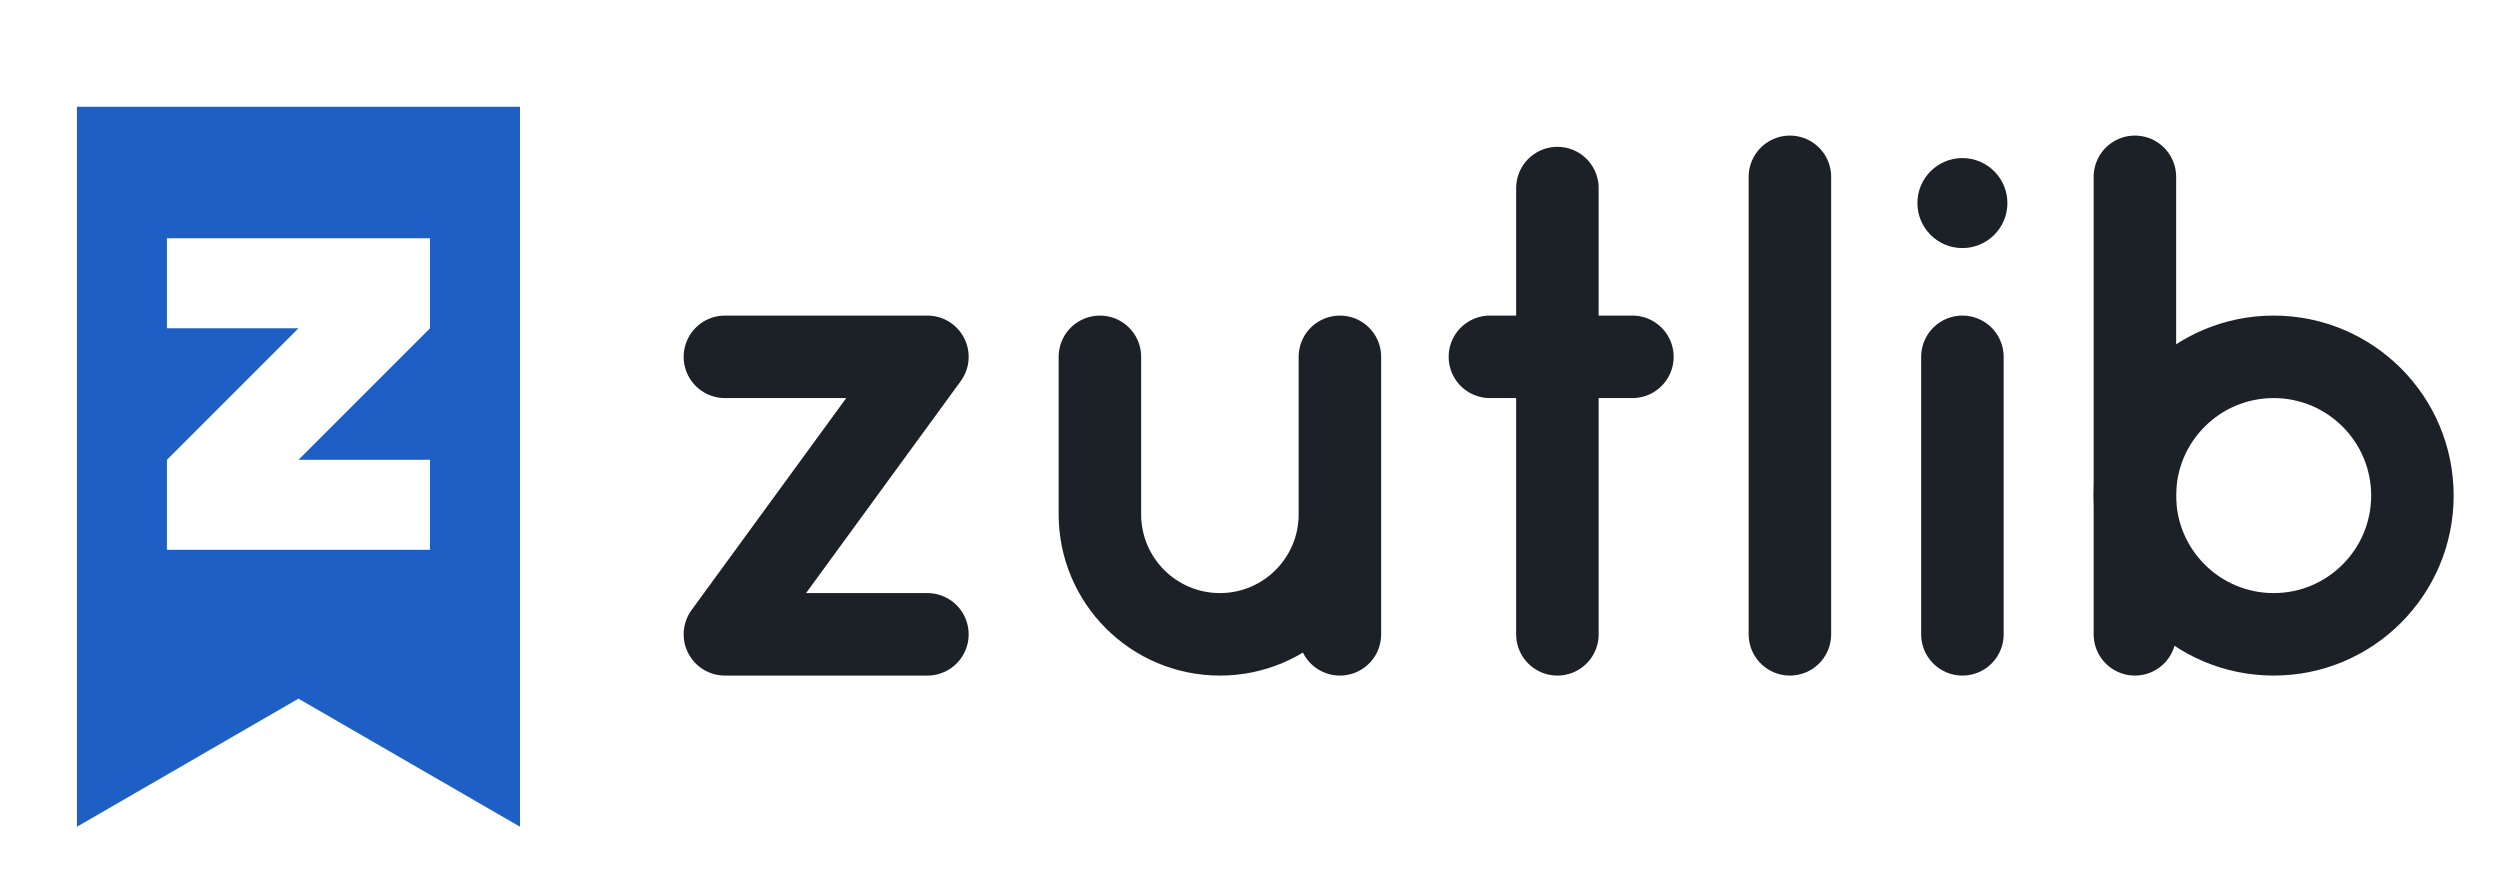
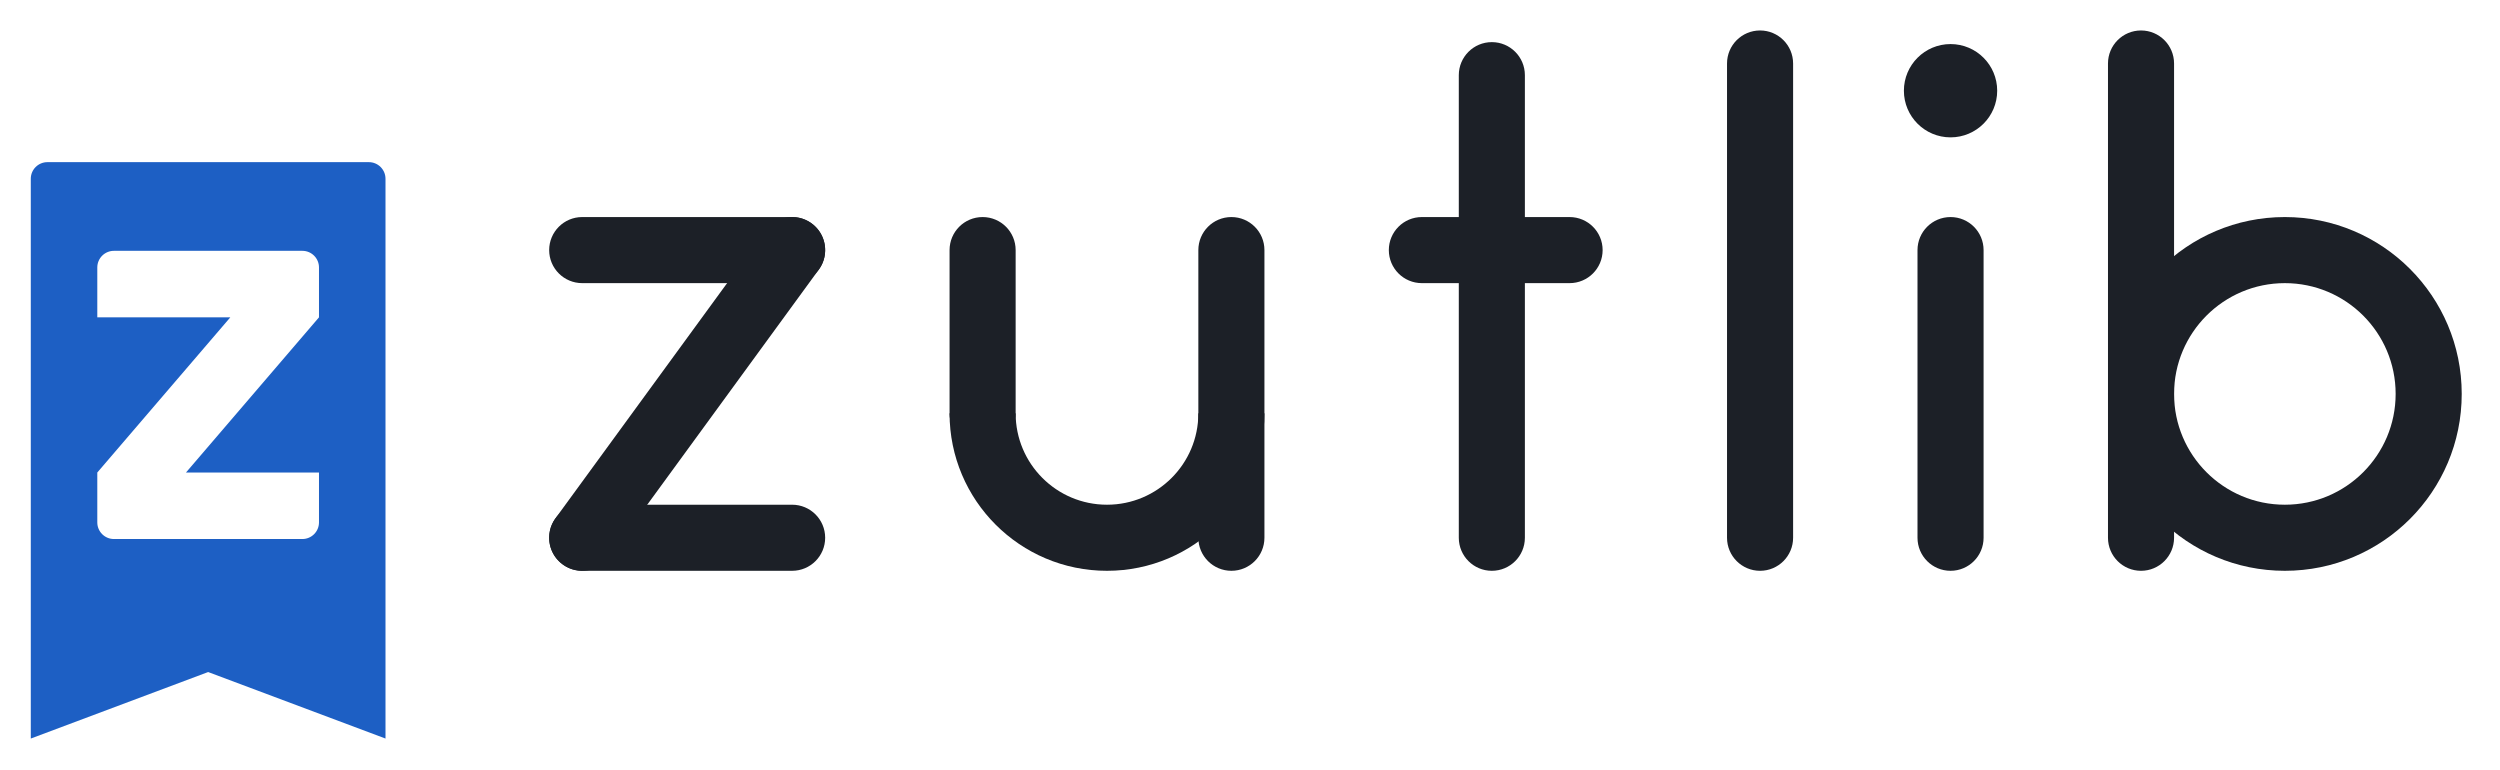
- <svg xmlns="http://www.w3.org/2000/svg" viewBox="-16 44 520 184" width="520" height="184" role="img">
-   <path fill="#1D5FC4" fill-rule="evenodd" transform="translate(0 66.2) scale(0.72) translate(-64 -24)" d="M64 24 H192 V232 L128 195 L64 232 Z M90 62 H166 V88 L128 126 H166 V152 H90 V126 L128 88 H90 Z" />
-   <g transform="translate(126.2 41) scale(0.78)">
-     <g fill="none" stroke="#1C2027" stroke-width="22" stroke-linecap="round" stroke-linejoin="round">
-       <path d="M11 99 H65 L11 173 H65" />
-       <path d="M111 99 V141 A32 32 0 0 0 175 141 M175 99 V173" />
-       <path d="M233 54 V173 M215 99 H253" />
-       <path d="M295 51 V173" />
-       <path d="M341 99 V173" />
-       <path d="M387 51 V173" />
-       <circle cx="424" cy="136" r="37" />
-     </g>
-     <circle fill="#1C2027" cx="341" cy="58" r="12" />
+ <svg xmlns="http://www.w3.org/2000/svg" viewBox="-8 -42.13 649.55 199.89" width="649.55" height="199.89" role="img">
+   <path fill="#1D5FC4" fill-rule="evenodd" transform="scale(0.72) translate(-64 -24)" d="M70 24 H186 A6 6 0 0 1 192 30 V232 L128 208 L64 232 V30 A6 6 0 0 1 70 24 Z M94 56 H162 A6 6 0 0 1 168 62 V80 L120 136 H168 V154 A6 6 0 0 1 162 160 H94 A6 6 0 0 1 88 154 V136 L136 80 H88 V62 A6 6 0 0 1 94 56 Z" />
+   <g fill="#1C2027" transform="translate(132.16 -77.14) scale(1.01)">
+     <path d="M11 107.5 L65 107.5 A8.5 8.5 0 0 0 65 90.5 L11 90.5 A8.5 8.5 0 0 0 11 107.5 Z" />
+     <path d="M58.13 93.99 L4.13 167.99 A8.5 8.5 0 0 0 17.87 178.01 L71.87 104.01 A8.5 8.5 0 0 0 58.13 93.99 Z" />
+     <path d="M11 181.5 L65 181.5 A8.5 8.5 0 0 0 65 164.5 L11 164.5 A8.5 8.5 0 0 0 11 181.5 Z" />
+     <path d="M105.5 99 L105.5 141 A8.5 8.5 0 0 0 122.5 141 L122.5 99 A8.5 8.5 0 0 0 105.5 99 Z" />
+     <path d="M105.5 141 A40.5 40.5 0 0 0 186.5 141 L169.5 141 A23.5 23.5 0 0 1 122.5 141 Z" />
+     <path d="M169.5 99 L169.5 173 A8.5 8.5 0 0 0 186.5 173 L186.5 99 A8.5 8.5 0 0 0 169.5 99 Z" />
+     <path d="M236.5 54 L236.5 173 A8.5 8.5 0 0 0 253.5 173 L253.5 54 A8.5 8.5 0 0 0 236.5 54 Z" />
+     <path d="M227 107.5 L265 107.5 A8.5 8.5 0 0 0 265 90.5 L227 90.5 A8.5 8.5 0 0 0 227 107.5 Z" />
+     <path d="M305.5 51 L305.5 173 A8.5 8.5 0 0 0 322.5 173 L322.5 51 A8.5 8.5 0 0 0 305.5 51 Z" />
+     <path d="M354.5 99 L354.5 173 A8.5 8.5 0 0 0 371.5 173 L371.5 99 A8.5 8.5 0 0 0 354.5 99 Z" />
+     <path d="M351 58 A12 12 0 1 0 375 58 A12 12 0 1 0 351 58 Z" />
+     <path d="M403.5 51 L403.5 173 A8.5 8.5 0 0 0 420.5 173 L420.5 51 A8.5 8.5 0 0 0 403.5 51 Z" />
+     <path d="M403.5 136 A45.5 45.5 0 1 1 494.5 136 A45.5 45.5 0 1 1 403.5 136 Z M420.5 136 A28.5 28.5 0 1 0 477.5 136 A28.5 28.5 0 1 0 420.5 136 Z" />
  </g>
</svg>
